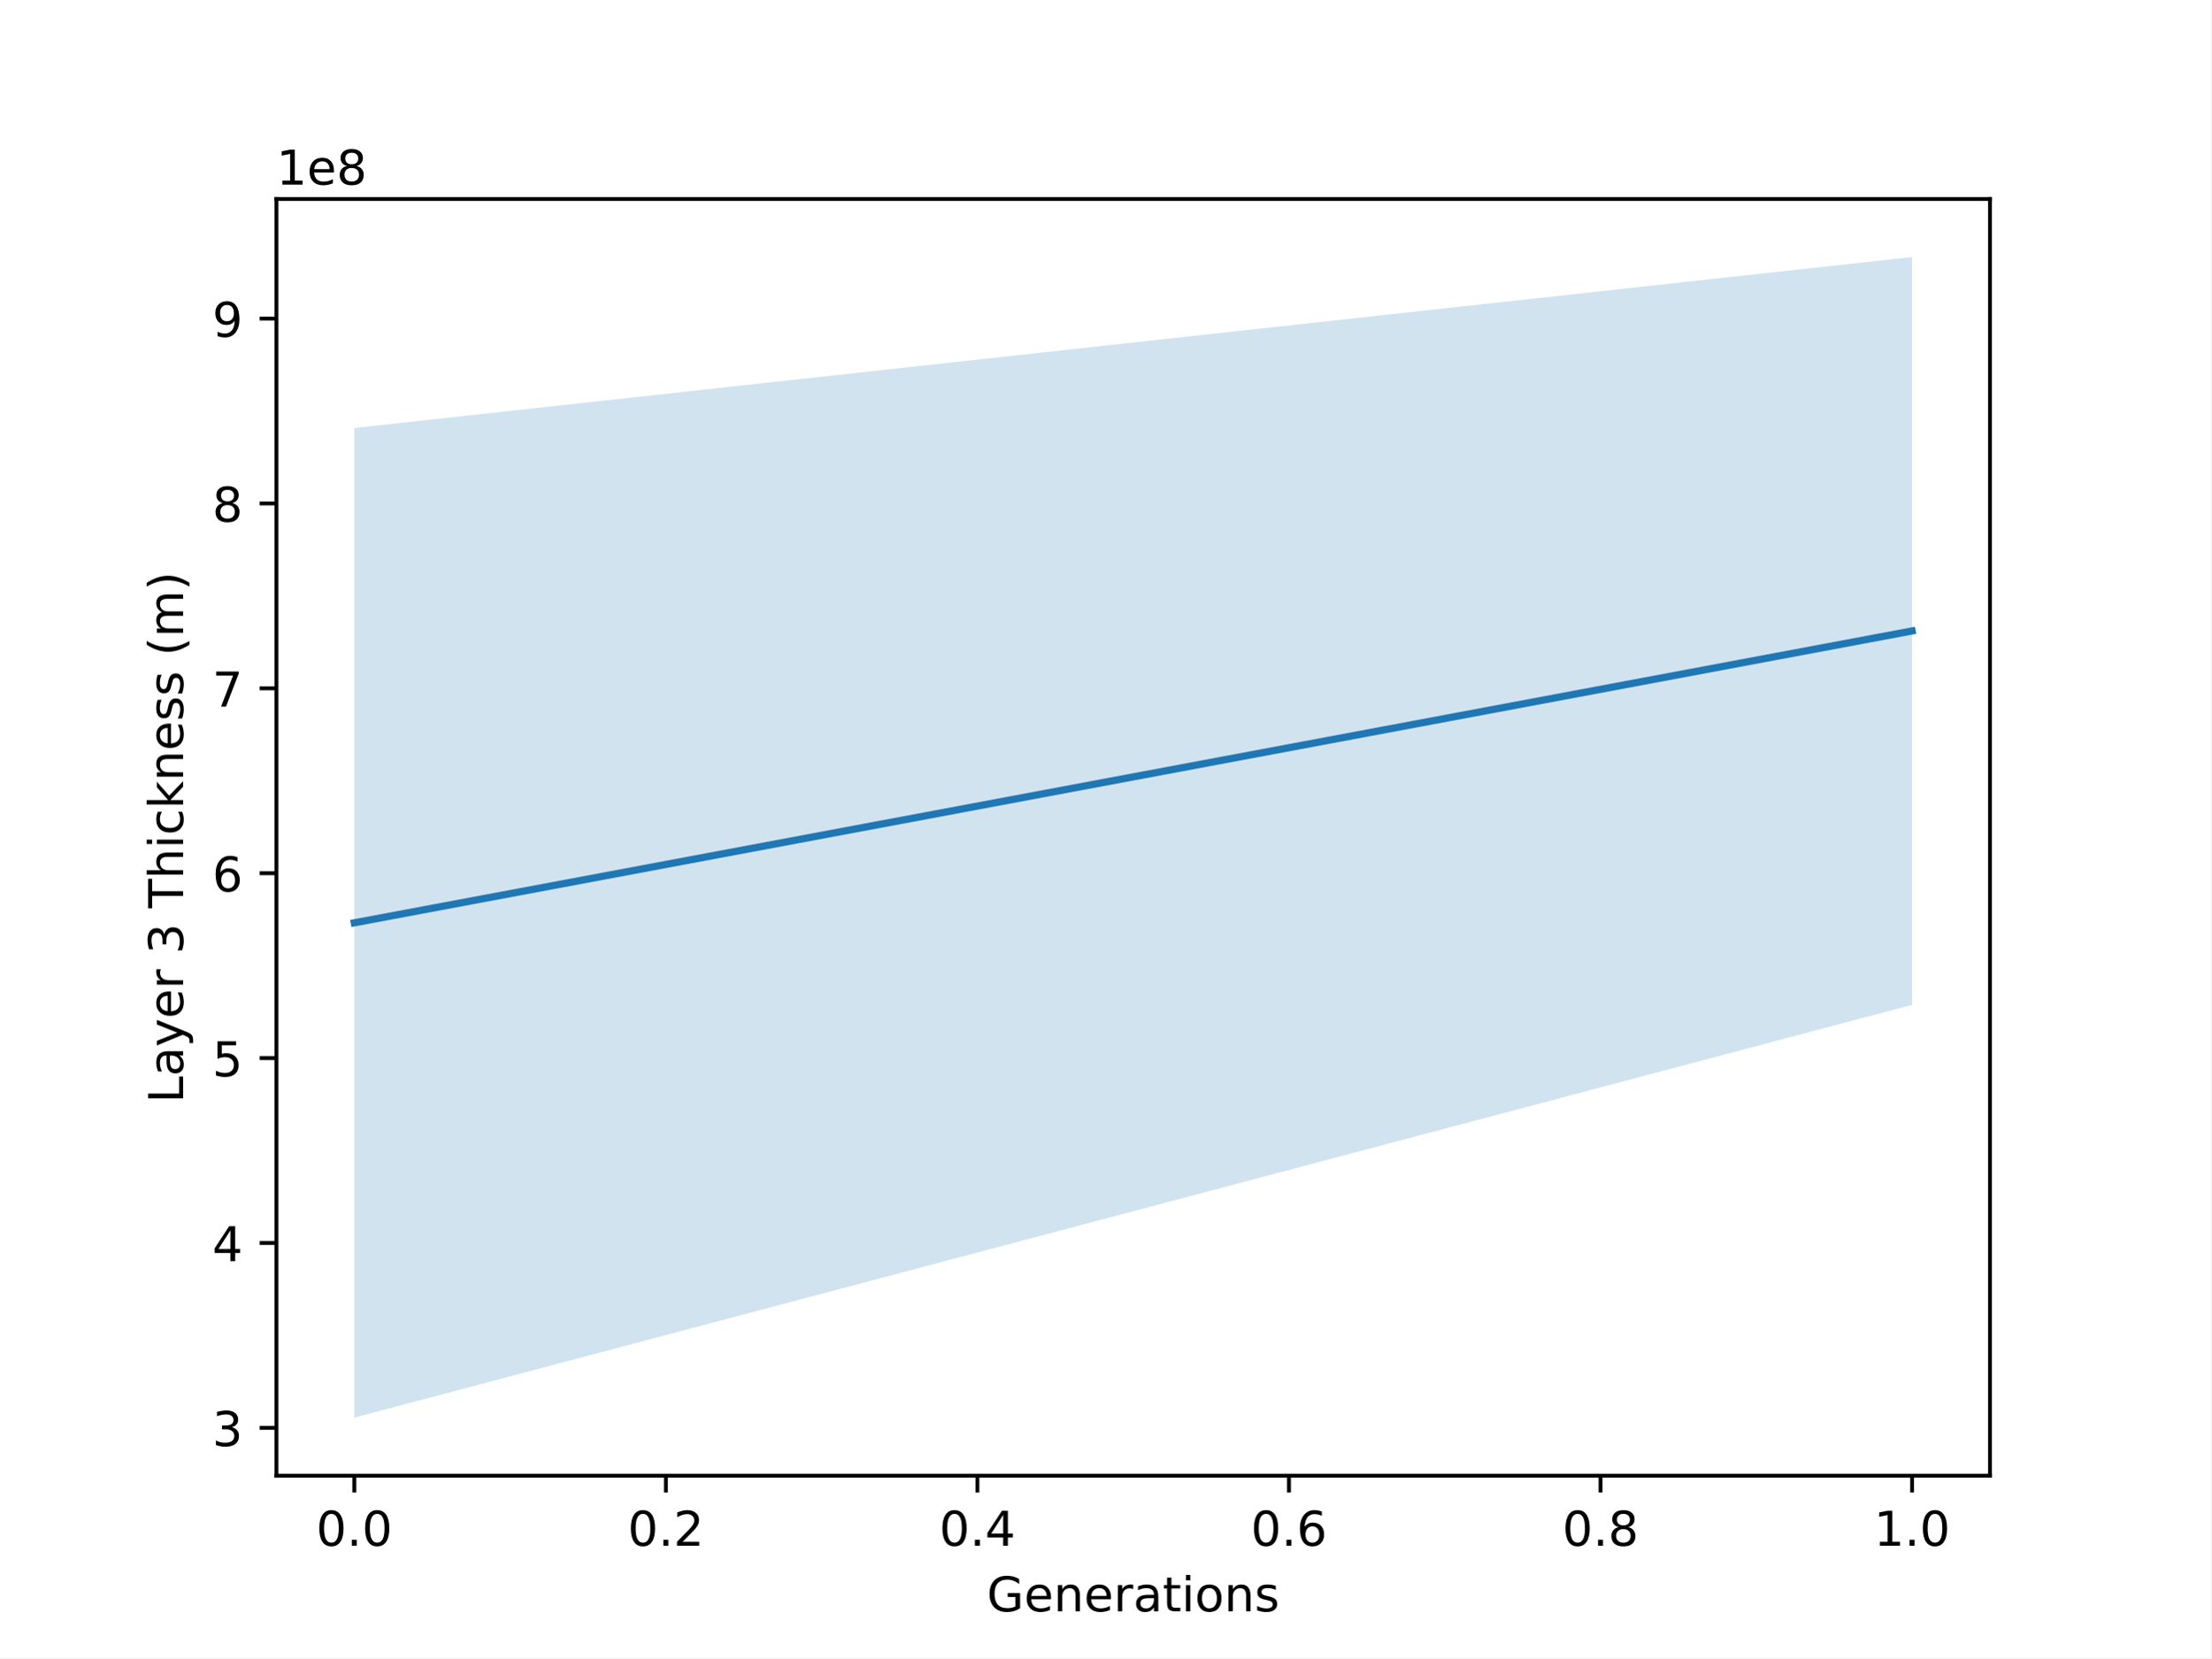
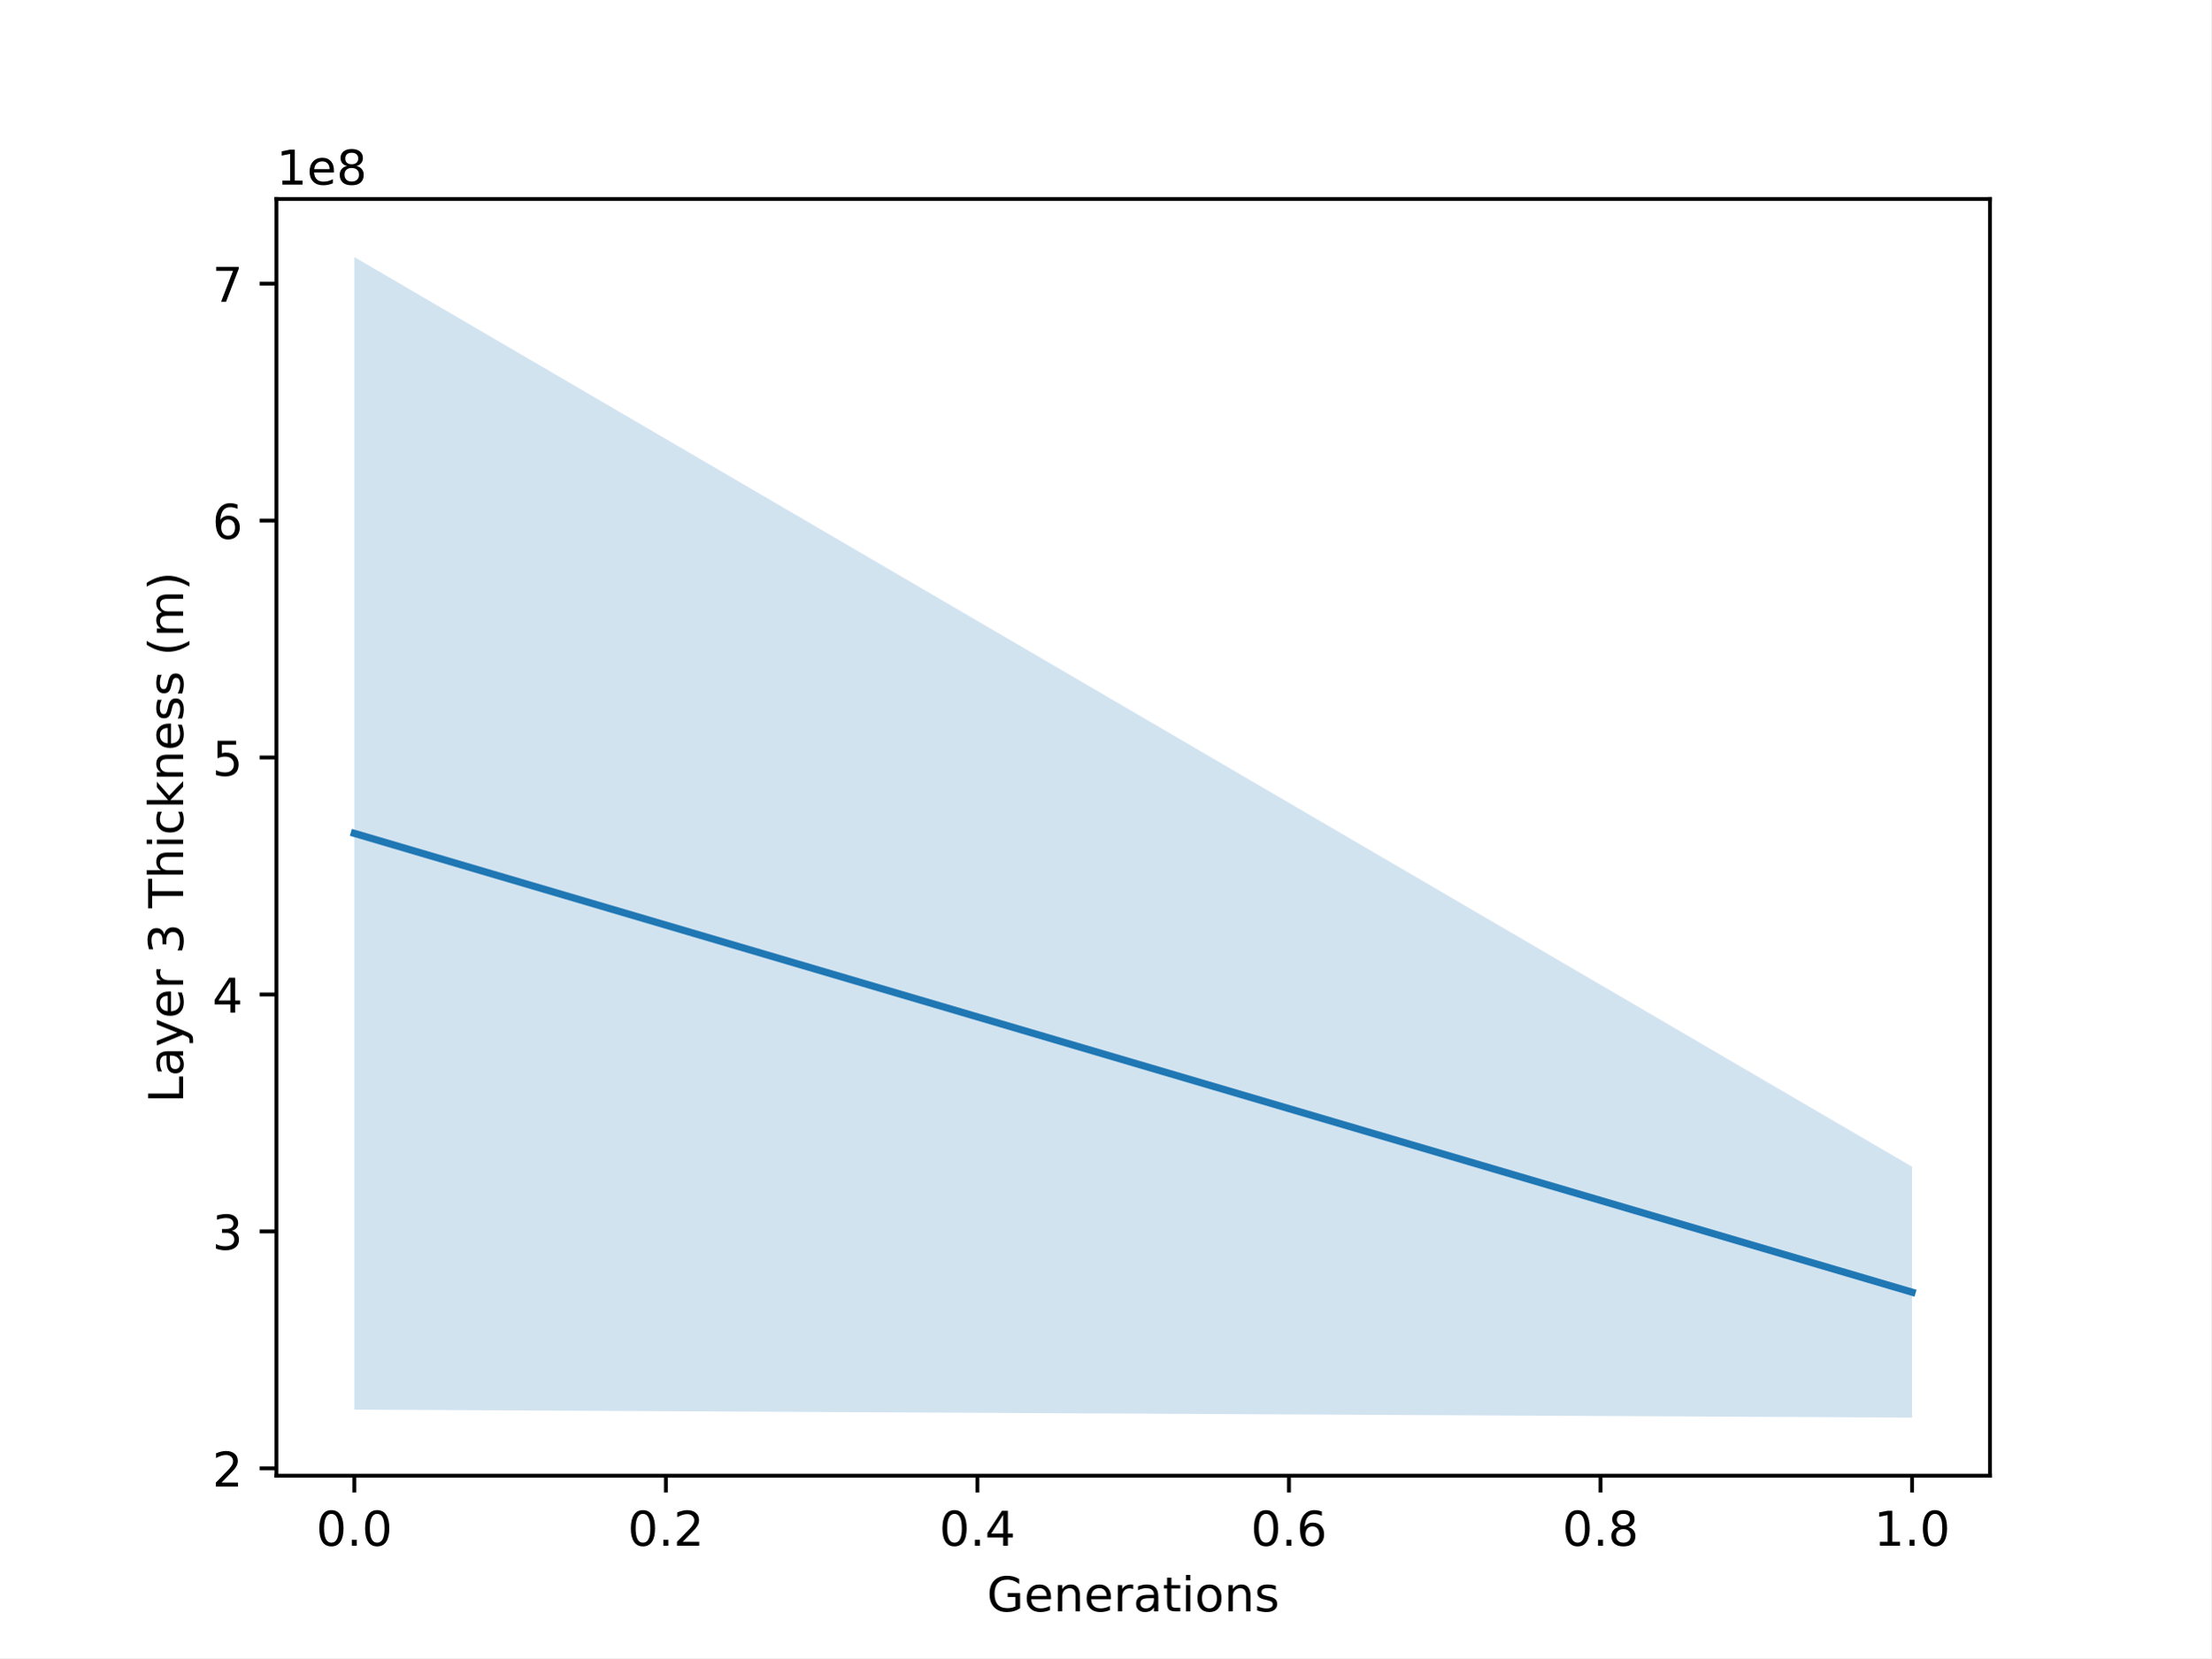
<svg xmlns="http://www.w3.org/2000/svg" xmlns:xlink="http://www.w3.org/1999/xlink" width="460.8pt" height="345.6pt" viewBox="0 0 460.8 345.6" version="1.1">
  <defs>
    <style type="text/css">*{stroke-linejoin: round; stroke-linecap: butt}</style>
  </defs>
  <g id="figure_1">
    <g id="patch_1">
      <path d="M 0 345.6  L 460.8 345.6  L 460.8 0  L 0 0  z " style="fill: #ffffff" />
    </g>
    <g id="axes_1">
      <g id="patch_2">
        <path d="M 57.6 307.584  L 414.72 307.584  L 414.72 41.472  L 57.6 41.472  z " style="fill: #ffffff" />
      </g>
      <g id="PolyCollection_1">
-         <path d="M 73.833 89.198  L 73.833 295.488  L 398.487 209.445  L 398.487 53.568  L 398.487 53.568  L 73.833 89.198  z " clip-path="url(#p443fa1cfcf)" style="fill: #1f77b4; fill-opacity: 0.2" />
+         <path d="M 73.833 53.568  L 73.833 293.815  L 398.487 295.488  L 398.487 243.183  L 398.487 243.183  L 73.833 53.568  z " clip-path="url(#pd47b7b0642)" style="fill: #1f77b4; fill-opacity: 0.2" />
      </g>
      <g id="matplotlib.axis_1">
        <g id="xtick_1">
          <g id="line2d_1">
            <defs>
-               <path id="m9bc3ea6c11" d="M 0 0  L 0 3.5  " style="stroke: #000000; stroke-width: 0.8" />
+               <path id="m6e61f5fe7c" d="M 0 0  L 0 3.5  " style="stroke: #000000; stroke-width: 0.8" />
            </defs>
            <g>
-               <use xlink:href="#m9bc3ea6c11" x="73.833" y="307.584" style="stroke: #000000; stroke-width: 0.8" />
+               <use xlink:href="#m6e61f5fe7c" x="73.833" y="307.584" style="stroke: #000000; stroke-width: 0.8" />
            </g>
          </g>
          <g id="text_1">
            <g transform="translate(65.88116 322.1824)scale(0.1 -0.1)">
              <defs>
                <path id="DejaVuSans-30" d="M 2034 4250  Q 1547 4250 1301 3770  Q 1056 3291 1056 2328  Q 1056 1369 1301 889  Q 1547 409 2034 409  Q 2525 409 2770 889  Q 3016 1369 3016 2328  Q 3016 3291 2770 3770  Q 2525 4250 2034 4250  z M 2034 4750  Q 2819 4750 3233 4129  Q 3647 3509 3647 2328  Q 3647 1150 3233 529  Q 2819 -91 2034 -91  Q 1250 -91 836 529  Q 422 1150 422 2328  Q 422 3509 836 4129  Q 1250 4750 2034 4750  z " transform="scale(0.015625)" />
                <path id="DejaVuSans-2e" d="M 684 794  L 1344 794  L 1344 0  L 684 0  L 684 794  z " transform="scale(0.015625)" />
              </defs>
              <use xlink:href="#DejaVuSans-30" />
              <use xlink:href="#DejaVuSans-2e" x="63.623" />
              <use xlink:href="#DejaVuSans-30" x="95.41" />
            </g>
          </g>
        </g>
        <g id="xtick_2">
          <g id="line2d_2">
            <g>
-               <use xlink:href="#m9bc3ea6c11" x="138.764" y="307.584" style="stroke: #000000; stroke-width: 0.8" />
+               <use xlink:href="#m6e61f5fe7c" x="138.764" y="307.584" style="stroke: #000000; stroke-width: 0.8" />
            </g>
          </g>
          <g id="text_2">
            <g transform="translate(130.8121 322.1824)scale(0.1 -0.1)">
              <defs>
                <path id="DejaVuSans-32" d="M 1228 531  L 3431 531  L 3431 0  L 469 0  L 469 531  Q 828 903 1448 1529  Q 2069 2156 2228 2338  Q 2531 2678 2651 2914  Q 2772 3150 2772 3378  Q 2772 3750 2511 3984  Q 2250 4219 1831 4219  Q 1534 4219 1204 4116  Q 875 4013 500 3803  L 500 4441  Q 881 4594 1212 4672  Q 1544 4750 1819 4750  Q 2544 4750 2975 4387  Q 3406 4025 3406 3419  Q 3406 3131 3298 2873  Q 3191 2616 2906 2266  Q 2828 2175 2409 1742  Q 1991 1309 1228 531  z " transform="scale(0.015625)" />
              </defs>
              <use xlink:href="#DejaVuSans-30" />
              <use xlink:href="#DejaVuSans-2e" x="63.623" />
              <use xlink:href="#DejaVuSans-32" x="95.41" />
            </g>
          </g>
        </g>
        <g id="xtick_3">
          <g id="line2d_3">
            <g>
-               <use xlink:href="#m9bc3ea6c11" x="203.695" y="307.584" style="stroke: #000000; stroke-width: 0.8" />
+               <use xlink:href="#m6e61f5fe7c" x="203.695" y="307.584" style="stroke: #000000; stroke-width: 0.8" />
            </g>
          </g>
          <g id="text_3">
            <g transform="translate(195.743 322.1824)scale(0.1 -0.1)">
              <defs>
                <path id="DejaVuSans-34" d="M 2419 4116  L 825 1625  L 2419 1625  L 2419 4116  z M 2253 4666  L 3047 4666  L 3047 1625  L 3713 1625  L 3713 1100  L 3047 1100  L 3047 0  L 2419 0  L 2419 1100  L 313 1100  L 313 1709  L 2253 4666  z " transform="scale(0.015625)" />
              </defs>
              <use xlink:href="#DejaVuSans-30" />
              <use xlink:href="#DejaVuSans-2e" x="63.623" />
              <use xlink:href="#DejaVuSans-34" x="95.41" />
            </g>
          </g>
        </g>
        <g id="xtick_4">
          <g id="line2d_4">
            <g>
-               <use xlink:href="#m9bc3ea6c11" x="268.625" y="307.584" style="stroke: #000000; stroke-width: 0.8" />
+               <use xlink:href="#m6e61f5fe7c" x="268.625" y="307.584" style="stroke: #000000; stroke-width: 0.8" />
            </g>
          </g>
          <g id="text_4">
            <g transform="translate(260.6739 322.1824)scale(0.1 -0.1)">
              <defs>
                <path id="DejaVuSans-36" d="M 2113 2584  Q 1688 2584 1439 2293  Q 1191 2003 1191 1497  Q 1191 994 1439 701  Q 1688 409 2113 409  Q 2538 409 2786 701  Q 3034 994 3034 1497  Q 3034 2003 2786 2293  Q 2538 2584 2113 2584  z M 3366 4563  L 3366 3988  Q 3128 4100 2886 4159  Q 2644 4219 2406 4219  Q 1781 4219 1451 3797  Q 1122 3375 1075 2522  Q 1259 2794 1537 2939  Q 1816 3084 2150 3084  Q 2853 3084 3261 2657  Q 3669 2231 3669 1497  Q 3669 778 3244 343  Q 2819 -91 2113 -91  Q 1303 -91 875 529  Q 447 1150 447 2328  Q 447 3434 972 4092  Q 1497 4750 2381 4750  Q 2619 4750 2861 4703  Q 3103 4656 3366 4563  z " transform="scale(0.015625)" />
              </defs>
              <use xlink:href="#DejaVuSans-30" />
              <use xlink:href="#DejaVuSans-2e" x="63.623" />
              <use xlink:href="#DejaVuSans-36" x="95.41" />
            </g>
          </g>
        </g>
        <g id="xtick_5">
          <g id="line2d_5">
            <g>
-               <use xlink:href="#m9bc3ea6c11" x="333.556" y="307.584" style="stroke: #000000; stroke-width: 0.8" />
+               <use xlink:href="#m6e61f5fe7c" x="333.556" y="307.584" style="stroke: #000000; stroke-width: 0.8" />
            </g>
          </g>
          <g id="text_5">
            <g transform="translate(325.6048 322.1824)scale(0.1 -0.1)">
              <defs>
                <path id="DejaVuSans-38" d="M 2034 2216  Q 1584 2216 1326 1975  Q 1069 1734 1069 1313  Q 1069 891 1326 650  Q 1584 409 2034 409  Q 2484 409 2743 651  Q 3003 894 3003 1313  Q 3003 1734 2745 1975  Q 2488 2216 2034 2216  z M 1403 2484  Q 997 2584 770 2862  Q 544 3141 544 3541  Q 544 4100 942 4425  Q 1341 4750 2034 4750  Q 2731 4750 3128 4425  Q 3525 4100 3525 3541  Q 3525 3141 3298 2862  Q 3072 2584 2669 2484  Q 3125 2378 3379 2068  Q 3634 1759 3634 1313  Q 3634 634 3220 271  Q 2806 -91 2034 -91  Q 1263 -91 848 271  Q 434 634 434 1313  Q 434 1759 690 2068  Q 947 2378 1403 2484  z M 1172 3481  Q 1172 3119 1398 2916  Q 1625 2713 2034 2713  Q 2441 2713 2670 2916  Q 2900 3119 2900 3481  Q 2900 3844 2670 4047  Q 2441 4250 2034 4250  Q 1625 4250 1398 4047  Q 1172 3844 1172 3481  z " transform="scale(0.015625)" />
              </defs>
              <use xlink:href="#DejaVuSans-30" />
              <use xlink:href="#DejaVuSans-2e" x="63.623" />
              <use xlink:href="#DejaVuSans-38" x="95.41" />
            </g>
          </g>
        </g>
        <g id="xtick_6">
          <g id="line2d_6">
            <g>
-               <use xlink:href="#m9bc3ea6c11" x="398.487" y="307.584" style="stroke: #000000; stroke-width: 0.8" />
+               <use xlink:href="#m6e61f5fe7c" x="398.487" y="307.584" style="stroke: #000000; stroke-width: 0.8" />
            </g>
          </g>
          <g id="text_6">
            <g transform="translate(390.5357 322.1824)scale(0.1 -0.1)">
              <defs>
                <path id="DejaVuSans-31" d="M 794 531  L 1825 531  L 1825 4091  L 703 3866  L 703 4441  L 1819 4666  L 2450 4666  L 2450 531  L 3481 531  L 3481 0  L 794 0  L 794 531  z " transform="scale(0.015625)" />
              </defs>
              <use xlink:href="#DejaVuSans-31" />
              <use xlink:href="#DejaVuSans-2e" x="63.623" />
              <use xlink:href="#DejaVuSans-30" x="95.41" />
            </g>
          </g>
        </g>
        <g id="text_7">
          <g transform="translate(205.6623 335.8606)scale(0.1 -0.1)">
            <defs>
              <path id="DejaVuSans-47" d="M 3809 666  L 3809 1919  L 2778 1919  L 2778 2438  L 4434 2438  L 4434 434  Q 4069 175 3628 42  Q 3188 -91 2688 -91  Q 1594 -91 976 548  Q 359 1188 359 2328  Q 359 3472 976 4111  Q 1594 4750 2688 4750  Q 3144 4750 3555 4637  Q 3966 4525 4313 4306  L 4313 3634  Q 3963 3931 3569 4081  Q 3175 4231 2741 4231  Q 1884 4231 1454 3753  Q 1025 3275 1025 2328  Q 1025 1384 1454 906  Q 1884 428 2741 428  Q 3075 428 3337 486  Q 3600 544 3809 666  z " transform="scale(0.015625)" />
              <path id="DejaVuSans-65" d="M 3597 1894  L 3597 1613  L 953 1613  Q 991 1019 1311 708  Q 1631 397 2203 397  Q 2534 397 2845 478  Q 3156 559 3463 722  L 3463 178  Q 3153 47 2828 -22  Q 2503 -91 2169 -91  Q 1331 -91 842 396  Q 353 884 353 1716  Q 353 2575 817 3079  Q 1281 3584 2069 3584  Q 2775 3584 3186 3129  Q 3597 2675 3597 1894  z M 3022 2063  Q 3016 2534 2758 2815  Q 2500 3097 2075 3097  Q 1594 3097 1305 2825  Q 1016 2553 972 2059  L 3022 2063  z " transform="scale(0.015625)" />
              <path id="DejaVuSans-6e" d="M 3513 2113  L 3513 0  L 2938 0  L 2938 2094  Q 2938 2591 2744 2837  Q 2550 3084 2163 3084  Q 1697 3084 1428 2787  Q 1159 2491 1159 1978  L 1159 0  L 581 0  L 581 3500  L 1159 3500  L 1159 2956  Q 1366 3272 1645 3428  Q 1925 3584 2291 3584  Q 2894 3584 3203 3211  Q 3513 2838 3513 2113  z " transform="scale(0.015625)" />
              <path id="DejaVuSans-72" d="M 2631 2963  Q 2534 3019 2420 3045  Q 2306 3072 2169 3072  Q 1681 3072 1420 2755  Q 1159 2438 1159 1844  L 1159 0  L 581 0  L 581 3500  L 1159 3500  L 1159 2956  Q 1341 3275 1631 3429  Q 1922 3584 2338 3584  Q 2397 3584 2469 3576  Q 2541 3569 2628 3553  L 2631 2963  z " transform="scale(0.015625)" />
              <path id="DejaVuSans-61" d="M 2194 1759  Q 1497 1759 1228 1600  Q 959 1441 959 1056  Q 959 750 1161 570  Q 1363 391 1709 391  Q 2188 391 2477 730  Q 2766 1069 2766 1631  L 2766 1759  L 2194 1759  z M 3341 1997  L 3341 0  L 2766 0  L 2766 531  Q 2569 213 2275 61  Q 1981 -91 1556 -91  Q 1019 -91 701 211  Q 384 513 384 1019  Q 384 1609 779 1909  Q 1175 2209 1959 2209  L 2766 2209  L 2766 2266  Q 2766 2663 2505 2880  Q 2244 3097 1772 3097  Q 1472 3097 1187 3025  Q 903 2953 641 2809  L 641 3341  Q 956 3463 1253 3523  Q 1550 3584 1831 3584  Q 2591 3584 2966 3190  Q 3341 2797 3341 1997  z " transform="scale(0.015625)" />
              <path id="DejaVuSans-74" d="M 1172 4494  L 1172 3500  L 2356 3500  L 2356 3053  L 1172 3053  L 1172 1153  Q 1172 725 1289 603  Q 1406 481 1766 481  L 2356 481  L 2356 0  L 1766 0  Q 1100 0 847 248  Q 594 497 594 1153  L 594 3053  L 172 3053  L 172 3500  L 594 3500  L 594 4494  L 1172 4494  z " transform="scale(0.015625)" />
              <path id="DejaVuSans-69" d="M 603 3500  L 1178 3500  L 1178 0  L 603 0  L 603 3500  z M 603 4863  L 1178 4863  L 1178 4134  L 603 4134  L 603 4863  z " transform="scale(0.015625)" />
              <path id="DejaVuSans-6f" d="M 1959 3097  Q 1497 3097 1228 2736  Q 959 2375 959 1747  Q 959 1119 1226 758  Q 1494 397 1959 397  Q 2419 397 2687 759  Q 2956 1122 2956 1747  Q 2956 2369 2687 2733  Q 2419 3097 1959 3097  z M 1959 3584  Q 2709 3584 3137 3096  Q 3566 2609 3566 1747  Q 3566 888 3137 398  Q 2709 -91 1959 -91  Q 1206 -91 779 398  Q 353 888 353 1747  Q 353 2609 779 3096  Q 1206 3584 1959 3584  z " transform="scale(0.015625)" />
              <path id="DejaVuSans-73" d="M 2834 3397  L 2834 2853  Q 2591 2978 2328 3040  Q 2066 3103 1784 3103  Q 1356 3103 1142 2972  Q 928 2841 928 2578  Q 928 2378 1081 2264  Q 1234 2150 1697 2047  L 1894 2003  Q 2506 1872 2764 1633  Q 3022 1394 3022 966  Q 3022 478 2636 193  Q 2250 -91 1575 -91  Q 1294 -91 989 -36  Q 684 19 347 128  L 347 722  Q 666 556 975 473  Q 1284 391 1588 391  Q 1994 391 2212 530  Q 2431 669 2431 922  Q 2431 1156 2273 1281  Q 2116 1406 1581 1522  L 1381 1569  Q 847 1681 609 1914  Q 372 2147 372 2553  Q 372 3047 722 3315  Q 1072 3584 1716 3584  Q 2034 3584 2315 3537  Q 2597 3491 2834 3397  z " transform="scale(0.015625)" />
            </defs>
            <use xlink:href="#DejaVuSans-47" />
            <use xlink:href="#DejaVuSans-65" x="77.49" />
            <use xlink:href="#DejaVuSans-6e" x="139.014" />
            <use xlink:href="#DejaVuSans-65" x="202.393" />
            <use xlink:href="#DejaVuSans-72" x="263.916" />
            <use xlink:href="#DejaVuSans-61" x="305.029" />
            <use xlink:href="#DejaVuSans-74" x="366.309" />
            <use xlink:href="#DejaVuSans-69" x="405.518" />
            <use xlink:href="#DejaVuSans-6f" x="433.301" />
            <use xlink:href="#DejaVuSans-6e" x="494.482" />
            <use xlink:href="#DejaVuSans-73" x="557.861" />
          </g>
        </g>
      </g>
      <g id="matplotlib.axis_2">
        <g id="ytick_1">
          <g id="line2d_7">
            <defs>
-               <path id="ma986b8cb4c" d="M 0 0  L -3.5 0  " style="stroke: #000000; stroke-width: 0.8" />
+               <path id="m447e8dc1ad" d="M 0 0  L -3.5 0  " style="stroke: #000000; stroke-width: 0.8" />
            </defs>
            <g>
-               <use xlink:href="#ma986b8cb4c" x="57.6" y="297.61" style="stroke: #000000; stroke-width: 0.8" />
+               <use xlink:href="#m447e8dc1ad" x="57.6" y="306.055" style="stroke: #000000; stroke-width: 0.8" />
            </g>
          </g>
          <g id="text_8">
-             <g transform="translate(44.2375 301.4093)scale(0.1 -0.1)">
-               <defs>
-                 <path id="DejaVuSans-33" d="M 2597 2516  Q 3050 2419 3304 2112  Q 3559 1806 3559 1356  Q 3559 666 3084 287  Q 2609 -91 1734 -91  Q 1441 -91 1130 -33  Q 819 25 488 141  L 488 750  Q 750 597 1062 519  Q 1375 441 1716 441  Q 2309 441 2620 675  Q 2931 909 2931 1356  Q 2931 1769 2642 2001  Q 2353 2234 1838 2234  L 1294 2234  L 1294 2753  L 1863 2753  Q 2328 2753 2575 2939  Q 2822 3125 2822 3475  Q 2822 3834 2567 4026  Q 2313 4219 1838 4219  Q 1578 4219 1281 4162  Q 984 4106 628 3988  L 628 4550  Q 988 4650 1302 4700  Q 1616 4750 1894 4750  Q 2613 4750 3031 4423  Q 3450 4097 3450 3541  Q 3450 3153 3228 2886  Q 3006 2619 2597 2516  z " transform="scale(0.015625)" />
-               </defs>
-               <use xlink:href="#DejaVuSans-33" />
+             <g transform="translate(44.2375 309.8539)scale(0.1 -0.1)">
+               <use xlink:href="#DejaVuSans-32" />
            </g>
          </g>
        </g>
        <g id="ytick_2">
          <g id="line2d_8">
            <g>
-               <use xlink:href="#ma986b8cb4c" x="57.6" y="259.074" style="stroke: #000000; stroke-width: 0.8" />
+               <use xlink:href="#m447e8dc1ad" x="57.6" y="256.665" style="stroke: #000000; stroke-width: 0.8" />
            </g>
          </g>
          <g id="text_9">
-             <g transform="translate(44.2375 262.8737)scale(0.1 -0.1)">
-               <use xlink:href="#DejaVuSans-34" />
+             <g transform="translate(44.2375 260.4641)scale(0.1 -0.1)">
+               <defs>
+                 <path id="DejaVuSans-33" d="M 2597 2516  Q 3050 2419 3304 2112  Q 3559 1806 3559 1356  Q 3559 666 3084 287  Q 2609 -91 1734 -91  Q 1441 -91 1130 -33  Q 819 25 488 141  L 488 750  Q 750 597 1062 519  Q 1375 441 1716 441  Q 2309 441 2620 675  Q 2931 909 2931 1356  Q 2931 1769 2642 2001  Q 2353 2234 1838 2234  L 1294 2234  L 1294 2753  L 1863 2753  Q 2328 2753 2575 2939  Q 2822 3125 2822 3475  Q 2822 3834 2567 4026  Q 2313 4219 1838 4219  Q 1578 4219 1281 4162  Q 984 4106 628 3988  L 628 4550  Q 988 4650 1302 4700  Q 1616 4750 1894 4750  Q 2613 4750 3031 4423  Q 3450 4097 3450 3541  Q 3450 3153 3228 2886  Q 3006 2619 2597 2516  z " transform="scale(0.015625)" />
+               </defs>
+               <use xlink:href="#DejaVuSans-33" />
            </g>
          </g>
        </g>
        <g id="ytick_3">
          <g id="line2d_9">
            <g>
-               <use xlink:href="#ma986b8cb4c" x="57.6" y="220.539" style="stroke: #000000; stroke-width: 0.8" />
+               <use xlink:href="#m447e8dc1ad" x="57.6" y="207.275" style="stroke: #000000; stroke-width: 0.8" />
            </g>
          </g>
          <g id="text_10">
-             <g transform="translate(44.2375 224.338)scale(0.1 -0.1)">
-               <defs>
-                 <path id="DejaVuSans-35" d="M 691 4666  L 3169 4666  L 3169 4134  L 1269 4134  L 1269 2991  Q 1406 3038 1543 3061  Q 1681 3084 1819 3084  Q 2600 3084 3056 2656  Q 3513 2228 3513 1497  Q 3513 744 3044 326  Q 2575 -91 1722 -91  Q 1428 -91 1123 -41  Q 819 9 494 109  L 494 744  Q 775 591 1075 516  Q 1375 441 1709 441  Q 2250 441 2565 725  Q 2881 1009 2881 1497  Q 2881 1984 2565 2268  Q 2250 2553 1709 2553  Q 1456 2553 1204 2497  Q 953 2441 691 2322  L 691 4666  z " transform="scale(0.015625)" />
-               </defs>
-               <use xlink:href="#DejaVuSans-35" />
+             <g transform="translate(44.2375 211.0744)scale(0.1 -0.1)">
+               <use xlink:href="#DejaVuSans-34" />
            </g>
          </g>
        </g>
        <g id="ytick_4">
          <g id="line2d_10">
            <g>
-               <use xlink:href="#ma986b8cb4c" x="57.6" y="182.003" style="stroke: #000000; stroke-width: 0.8" />
+               <use xlink:href="#m447e8dc1ad" x="57.6" y="157.885" style="stroke: #000000; stroke-width: 0.8" />
            </g>
          </g>
          <g id="text_11">
-             <g transform="translate(44.2375 185.8024)scale(0.1 -0.1)">
-               <use xlink:href="#DejaVuSans-36" />
+             <g transform="translate(44.2375 161.6846)scale(0.1 -0.1)">
+               <defs>
+                 <path id="DejaVuSans-35" d="M 691 4666  L 3169 4666  L 3169 4134  L 1269 4134  L 1269 2991  Q 1406 3038 1543 3061  Q 1681 3084 1819 3084  Q 2600 3084 3056 2656  Q 3513 2228 3513 1497  Q 3513 744 3044 326  Q 2575 -91 1722 -91  Q 1428 -91 1123 -41  Q 819 9 494 109  L 494 744  Q 775 591 1075 516  Q 1375 441 1709 441  Q 2250 441 2565 725  Q 2881 1009 2881 1497  Q 2881 1984 2565 2268  Q 2250 2553 1709 2553  Q 1456 2553 1204 2497  Q 953 2441 691 2322  L 691 4666  z " transform="scale(0.015625)" />
+               </defs>
+               <use xlink:href="#DejaVuSans-35" />
            </g>
          </g>
        </g>
        <g id="ytick_5">
          <g id="line2d_11">
            <g>
-               <use xlink:href="#ma986b8cb4c" x="57.6" y="143.468" style="stroke: #000000; stroke-width: 0.8" />
+               <use xlink:href="#m447e8dc1ad" x="57.6" y="108.496" style="stroke: #000000; stroke-width: 0.8" />
            </g>
          </g>
          <g id="text_12">
-             <g transform="translate(44.2375 147.2668)scale(0.1 -0.1)">
-               <defs>
-                 <path id="DejaVuSans-37" d="M 525 4666  L 3525 4666  L 3525 4397  L 1831 0  L 1172 0  L 2766 4134  L 525 4134  L 525 4666  z " transform="scale(0.015625)" />
-               </defs>
-               <use xlink:href="#DejaVuSans-37" />
+             <g transform="translate(44.2375 112.2948)scale(0.1 -0.1)">
+               <use xlink:href="#DejaVuSans-36" />
            </g>
          </g>
        </g>
        <g id="ytick_6">
          <g id="line2d_12">
            <g>
-               <use xlink:href="#ma986b8cb4c" x="57.6" y="104.932" style="stroke: #000000; stroke-width: 0.8" />
+               <use xlink:href="#m447e8dc1ad" x="57.6" y="59.106" style="stroke: #000000; stroke-width: 0.8" />
            </g>
          </g>
          <g id="text_13">
-             <g transform="translate(44.2375 108.7312)scale(0.1 -0.1)">
-               <use xlink:href="#DejaVuSans-38" />
-             </g>
-           </g>
-         </g>
-         <g id="ytick_7">
-           <g id="line2d_13">
-             <g>
-               <use xlink:href="#ma986b8cb4c" x="57.6" y="66.396" style="stroke: #000000; stroke-width: 0.8" />
-             </g>
-           </g>
-           <g id="text_14">
-             <g transform="translate(44.2375 70.1956)scale(0.1 -0.1)">
-               <defs>
-                 <path id="DejaVuSans-39" d="M 703 97  L 703 672  Q 941 559 1184 500  Q 1428 441 1663 441  Q 2288 441 2617 861  Q 2947 1281 2994 2138  Q 2813 1869 2534 1725  Q 2256 1581 1919 1581  Q 1219 1581 811 2004  Q 403 2428 403 3163  Q 403 3881 828 4315  Q 1253 4750 1959 4750  Q 2769 4750 3195 4129  Q 3622 3509 3622 2328  Q 3622 1225 3098 567  Q 2575 -91 1691 -91  Q 1453 -91 1209 -44  Q 966 3 703 97  z M 1959 2075  Q 2384 2075 2632 2365  Q 2881 2656 2881 3163  Q 2881 3666 2632 3958  Q 2384 4250 1959 4250  Q 1534 4250 1286 3958  Q 1038 3666 1038 3163  Q 1038 2656 1286 2365  Q 1534 2075 1959 2075  z " transform="scale(0.015625)" />
-               </defs>
-               <use xlink:href="#DejaVuSans-39" />
-             </g>
-           </g>
-         </g>
-         <g id="text_15">
+             <g transform="translate(44.2375 62.905)scale(0.1 -0.1)">
+               <defs>
+                 <path id="DejaVuSans-37" d="M 525 4666  L 3525 4666  L 3525 4397  L 1831 0  L 1172 0  L 2766 4134  L 525 4134  L 525 4666  z " transform="scale(0.015625)" />
+               </defs>
+               <use xlink:href="#DejaVuSans-37" />
+             </g>
+           </g>
+         </g>
+         <g id="text_14">
          <g transform="translate(38.15781 229.9007)rotate(-90)scale(0.1 -0.1)">
            <defs>
              <path id="DejaVuSans-4c" d="M 628 4666  L 1259 4666  L 1259 531  L 3531 531  L 3531 0  L 628 0  L 628 4666  z " transform="scale(0.015625)" />
              <path id="DejaVuSans-79" d="M 2059 -325  Q 1816 -950 1584 -1140  Q 1353 -1331 966 -1331  L 506 -1331  L 506 -850  L 844 -850  Q 1081 -850 1212 -737  Q 1344 -625 1503 -206  L 1606 56  L 191 3500  L 800 3500  L 1894 763  L 2988 3500  L 3597 3500  L 2059 -325  z " transform="scale(0.015625)" />
              <path id="DejaVuSans-20" transform="scale(0.015625)" />
              <path id="DejaVuSans-54" d="M -19 4666  L 3928 4666  L 3928 4134  L 2272 4134  L 2272 0  L 1638 0  L 1638 4134  L -19 4134  L -19 4666  z " transform="scale(0.015625)" />
              <path id="DejaVuSans-68" d="M 3513 2113  L 3513 0  L 2938 0  L 2938 2094  Q 2938 2591 2744 2837  Q 2550 3084 2163 3084  Q 1697 3084 1428 2787  Q 1159 2491 1159 1978  L 1159 0  L 581 0  L 581 4863  L 1159 4863  L 1159 2956  Q 1366 3272 1645 3428  Q 1925 3584 2291 3584  Q 2894 3584 3203 3211  Q 3513 2838 3513 2113  z " transform="scale(0.015625)" />
              <path id="DejaVuSans-63" d="M 3122 3366  L 3122 2828  Q 2878 2963 2633 3030  Q 2388 3097 2138 3097  Q 1578 3097 1268 2742  Q 959 2388 959 1747  Q 959 1106 1268 751  Q 1578 397 2138 397  Q 2388 397 2633 464  Q 2878 531 3122 666  L 3122 134  Q 2881 22 2623 -34  Q 2366 -91 2075 -91  Q 1284 -91 818 406  Q 353 903 353 1747  Q 353 2603 823 3093  Q 1294 3584 2113 3584  Q 2378 3584 2631 3529  Q 2884 3475 3122 3366  z " transform="scale(0.015625)" />
              <path id="DejaVuSans-6b" d="M 581 4863  L 1159 4863  L 1159 1991  L 2875 3500  L 3609 3500  L 1753 1863  L 3688 0  L 2938 0  L 1159 1709  L 1159 0  L 581 0  L 581 4863  z " transform="scale(0.015625)" />
              <path id="DejaVuSans-28" d="M 1984 4856  Q 1566 4138 1362 3434  Q 1159 2731 1159 2009  Q 1159 1288 1364 580  Q 1569 -128 1984 -844  L 1484 -844  Q 1016 -109 783 600  Q 550 1309 550 2009  Q 550 2706 781 3412  Q 1013 4119 1484 4856  L 1984 4856  z " transform="scale(0.015625)" />
              <path id="DejaVuSans-6d" d="M 3328 2828  Q 3544 3216 3844 3400  Q 4144 3584 4550 3584  Q 5097 3584 5394 3201  Q 5691 2819 5691 2113  L 5691 0  L 5113 0  L 5113 2094  Q 5113 2597 4934 2840  Q 4756 3084 4391 3084  Q 3944 3084 3684 2787  Q 3425 2491 3425 1978  L 3425 0  L 2847 0  L 2847 2094  Q 2847 2600 2669 2842  Q 2491 3084 2119 3084  Q 1678 3084 1418 2786  Q 1159 2488 1159 1978  L 1159 0  L 581 0  L 581 3500  L 1159 3500  L 1159 2956  Q 1356 3278 1631 3431  Q 1906 3584 2284 3584  Q 2666 3584 2933 3390  Q 3200 3197 3328 2828  z " transform="scale(0.015625)" />
              <path id="DejaVuSans-29" d="M 513 4856  L 1013 4856  Q 1481 4119 1714 3412  Q 1947 2706 1947 2009  Q 1947 1309 1714 600  Q 1481 -109 1013 -844  L 513 -844  Q 928 -128 1133 580  Q 1338 1288 1338 2009  Q 1338 2731 1133 3434  Q 928 4138 513 4856  z " transform="scale(0.015625)" />
            </defs>
            <use xlink:href="#DejaVuSans-4c" />
            <use xlink:href="#DejaVuSans-61" x="55.713" />
            <use xlink:href="#DejaVuSans-79" x="116.992" />
            <use xlink:href="#DejaVuSans-65" x="176.172" />
            <use xlink:href="#DejaVuSans-72" x="237.695" />
            <use xlink:href="#DejaVuSans-20" x="278.809" />
            <use xlink:href="#DejaVuSans-33" x="310.596" />
            <use xlink:href="#DejaVuSans-20" x="374.219" />
            <use xlink:href="#DejaVuSans-54" x="406.006" />
            <use xlink:href="#DejaVuSans-68" x="467.09" />
            <use xlink:href="#DejaVuSans-69" x="530.469" />
            <use xlink:href="#DejaVuSans-63" x="558.252" />
            <use xlink:href="#DejaVuSans-6b" x="613.232" />
            <use xlink:href="#DejaVuSans-6e" x="671.143" />
            <use xlink:href="#DejaVuSans-65" x="734.521" />
            <use xlink:href="#DejaVuSans-73" x="796.045" />
            <use xlink:href="#DejaVuSans-73" x="848.145" />
            <use xlink:href="#DejaVuSans-20" x="900.244" />
            <use xlink:href="#DejaVuSans-28" x="932.031" />
            <use xlink:href="#DejaVuSans-6d" x="971.045" />
            <use xlink:href="#DejaVuSans-29" x="1068.457" />
          </g>
        </g>
-         <g id="text_16">
+         <g id="text_15">
          <g transform="translate(57.6 38.472)scale(0.1 -0.1)">
            <use xlink:href="#DejaVuSans-31" />
            <use xlink:href="#DejaVuSans-65" x="63.623" />
            <use xlink:href="#DejaVuSans-38" x="125.146" />
          </g>
        </g>
      </g>
-       <g id="line2d_14">
-         <path d="M 73.833 192.343  L 398.487 131.506  " clip-path="url(#p443fa1cfcf)" style="fill: none; stroke: #1f77b4; stroke-width: 1.5; stroke-linecap: square" />
+       <g id="line2d_13">
+         <path d="M 73.833 173.692  L 398.487 269.335  " clip-path="url(#pd47b7b0642)" style="fill: none; stroke: #1f77b4; stroke-width: 1.5; stroke-linecap: square" />
      </g>
      <g id="patch_3">
        <path d="M 57.6 307.584  L 57.6 41.472  " style="fill: none; stroke: #000000; stroke-width: 0.8; stroke-linejoin: miter; stroke-linecap: square" />
      </g>
      <g id="patch_4">
        <path d="M 414.72 307.584  L 414.72 41.472  " style="fill: none; stroke: #000000; stroke-width: 0.8; stroke-linejoin: miter; stroke-linecap: square" />
      </g>
      <g id="patch_5">
        <path d="M 57.6 307.584  L 414.72 307.584  " style="fill: none; stroke: #000000; stroke-width: 0.8; stroke-linejoin: miter; stroke-linecap: square" />
      </g>
      <g id="patch_6">
        <path d="M 57.6 41.472  L 414.72 41.472  " style="fill: none; stroke: #000000; stroke-width: 0.8; stroke-linejoin: miter; stroke-linecap: square" />
      </g>
    </g>
  </g>
  <defs>
-     <clipPath id="p443fa1cfcf">
+     <clipPath id="pd47b7b0642">
      <rect x="57.6" y="41.472" width="357.12" height="266.112" />
    </clipPath>
  </defs>
</svg>
